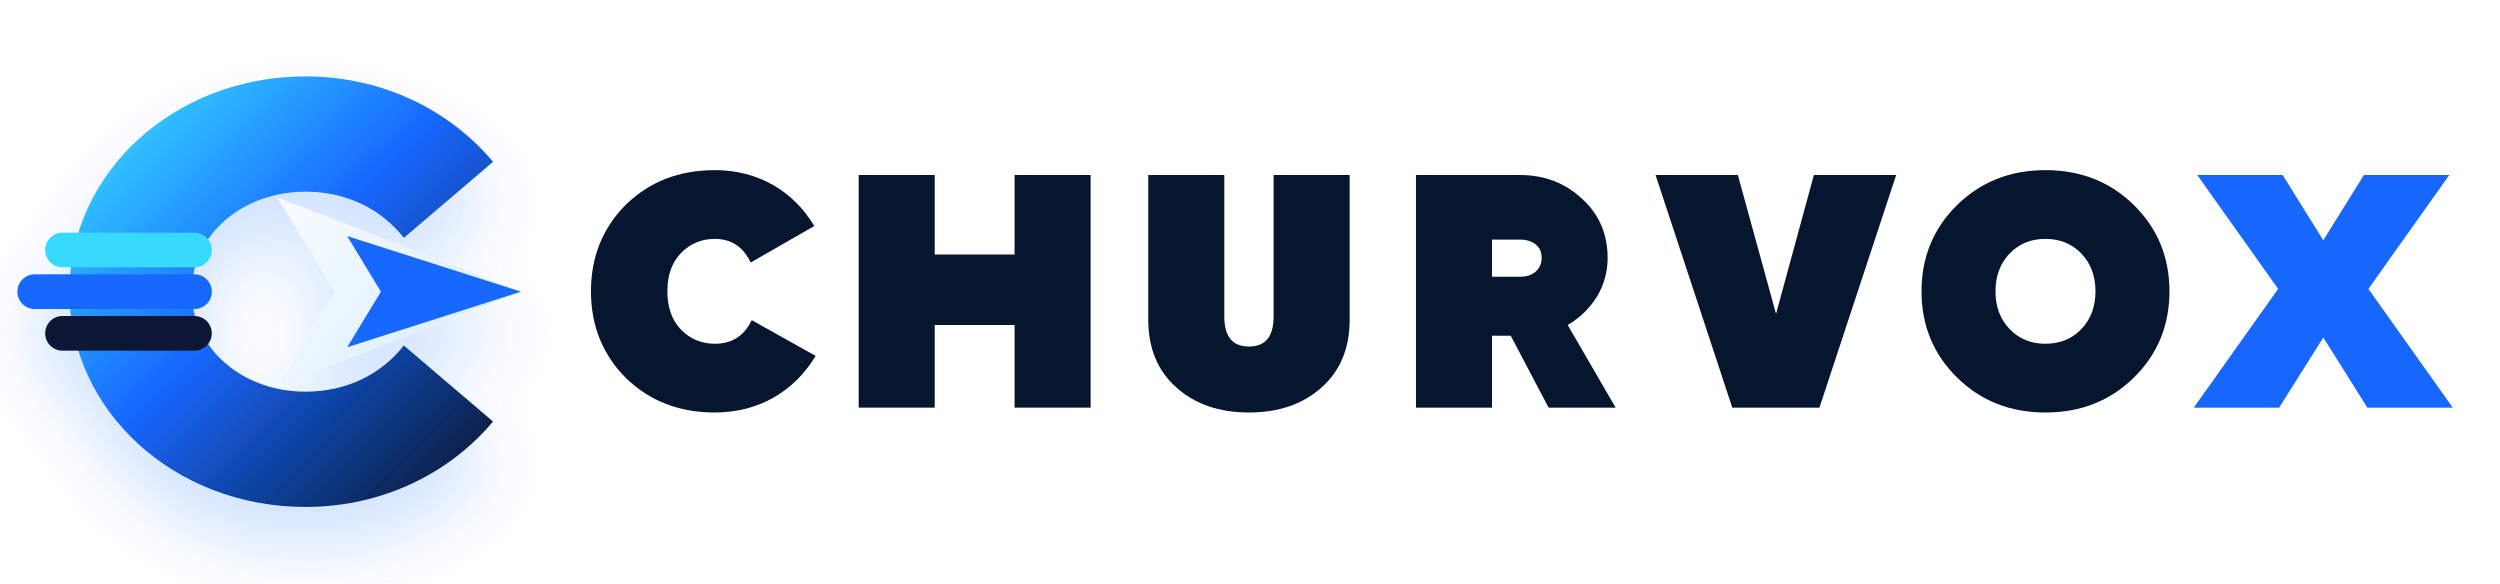
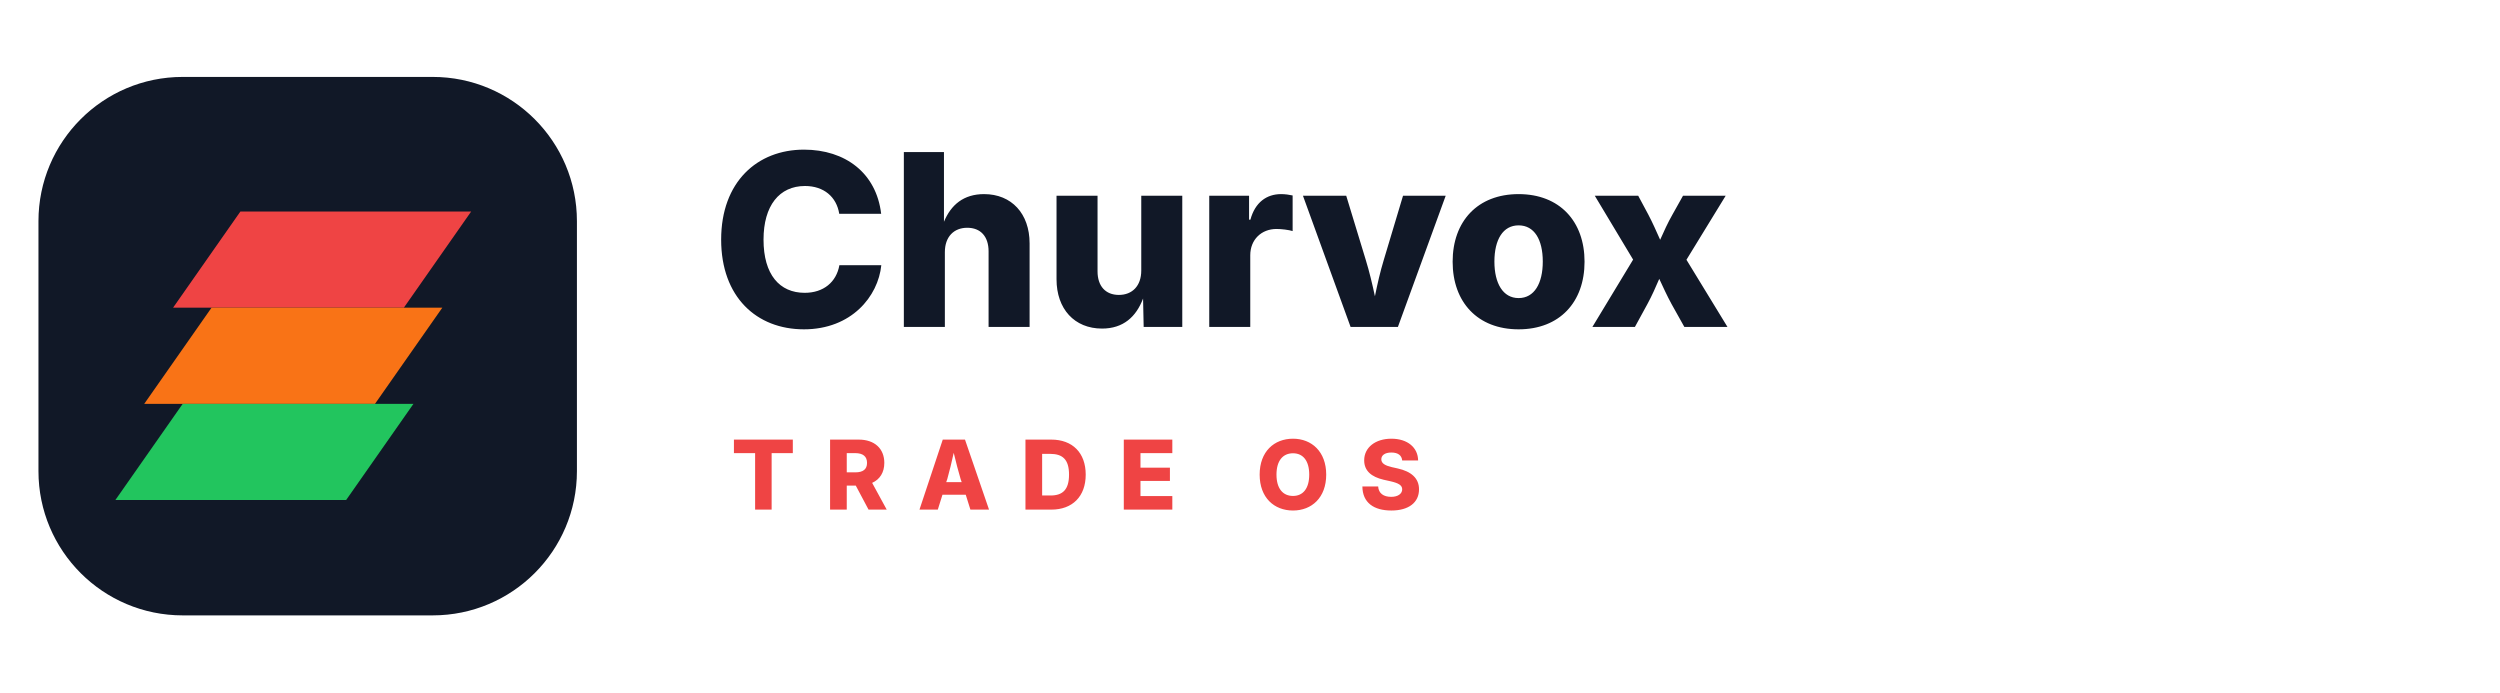
- <svg xmlns="http://www.w3.org/2000/svg" width="720" height="168" viewBox="0 0 720 168" fill="none">
-   <defs>
-     <linearGradient id="cxBlue" x1="22" y1="26" x2="136" y2="142" gradientUnits="userSpaceOnUse">
-       <stop stop-color="#3BE4FF" />
-       <stop offset="0.48" stop-color="#1767FF" />
-       <stop offset="1" stop-color="#071935" />
-     </linearGradient>
-     <linearGradient id="cxArrow" x1="78" y1="60" x2="139" y2="108" gradientUnits="userSpaceOnUse">
-       <stop stop-color="#F8FCFF" />
-       <stop offset="1" stop-color="#D8ECFF" />
-     </linearGradient>
-     <filter id="cxShadow" x="0" y="0" width="170" height="168" filterUnits="userSpaceOnUse" color-interpolation-filters="sRGB">
-       <feDropShadow dx="0" dy="12" stdDeviation="10" flood-color="#1767FF" flood-opacity="0.18" />
-     </filter>
-   </defs>
-   <g filter="url(#cxShadow)">
-     <path d="M88 22C50.1 22 20 49.8 20 84C20 118.2 50.1 146 88 146C110.1 146 129.5 136.3 142 121.4L116.3 99.5C109.8 107.8 99.8 112.8 88 112.8C69.6 112.8 55.2 100.1 55.2 84C55.2 67.9 69.6 55.2 88 55.2C99.8 55.2 109.8 60.2 116.3 68.5L142 46.6C129.5 31.7 110.1 22 88 22Z" fill="url(#cxBlue)" />
-     <path d="M18 72H56" stroke="#38D9FF" stroke-width="10" stroke-linecap="round" />
-     <path d="M10 84H56" stroke="#1767FF" stroke-width="10" stroke-linecap="round" />
-     <path d="M18 96H56" stroke="#071935" stroke-width="10" stroke-linecap="round" />
-     <path d="M80 57L150 84L80 111L96.5 84L80 57Z" fill="url(#cxArrow)" />
-     <path d="M100 68L150 84L100 100L109.7 84L100 68Z" fill="#1767FF" />
-   </g>
-   <g fill="#06162E">
-     <path d="M205.9 118.8C195.6 118.8 187.1 115.5 180.3 108.9C173.6 102.2 170.2 93.9 170.2 83.9C170.2 73.9 173.6 65.6 180.3 58.9C187.1 52.3 195.6 49 205.9 49C218.4 49 228.6 55.1 234.5 65.1L216.2 75.6C214 71 210.5 68.8 205.9 68.8C202 68.8 198.7 70.2 196.1 72.9C193.5 75.6 192.2 79.3 192.2 83.9C192.2 88.5 193.5 92.2 196.1 94.9C198.7 97.6 202 99 205.9 99C210.7 99 214.3 96.8 216.5 92.2L234.9 102.5C228.8 112.7 218.5 118.8 205.9 118.8Z" />
-     <path d="M292.2 50.4H314.1V117.4H292.2V93.6H269.2V117.4H247.3V50.4H269.2V73.3H292.2V50.4Z" />
-     <path d="M359.7 118.8C351.1 118.8 344.2 116.4 338.8 111.6C333.4 106.8 330.7 100.3 330.7 92.1V50.4H352.6V91.1C352.6 96.9 354.9 99.8 359.7 99.8C364.5 99.8 366.8 96.9 366.8 91.1V50.4H388.7V92.1C388.7 100.3 386 106.8 380.6 111.6C375.2 116.4 368.3 118.8 359.7 118.8Z" />
-     <path d="M446 117.4L435.1 96.7H429.7V117.4H407.8V50.4H437.7C444.8 50.4 450.8 52.7 455.7 57.3C460.6 61.8 463 67.5 463 74.3C463 78.2 462 81.9 460 85.3C457.9 88.7 455.1 91.5 451.5 93.6L465.3 117.4H446ZM429.7 69V79.7H437.7C439.7 79.7 441.2 79.2 442.3 78.2C443.4 77.2 444 75.9 444 74.3C444 72.6 443.4 71.3 442.3 70.4C441.2 69.5 439.7 69 437.7 69H429.7Z" />
-     <path d="M522.4 50.4H546.1L524 117.4H498.9L476.8 50.4H500.5L511.5 90.4L522.4 50.4Z" />
-     <path d="M589.1 118.8C578.9 118.8 570.4 115.4 563.6 108.7C556.8 102 553.4 93.7 553.4 83.9C553.4 74.1 556.8 65.8 563.6 59.1C570.4 52.4 578.9 49 589.1 49C599.3 49 607.8 52.4 614.6 59.1C621.4 65.8 624.8 74.1 624.8 83.9C624.8 93.7 621.4 102 614.6 108.7C607.8 115.4 599.3 118.8 589.1 118.8ZM589.1 99C593.3 99 596.7 97.6 599.4 94.8C602.1 92 603.5 88.4 603.5 83.9C603.5 79.4 602.1 75.8 599.4 73C596.7 70.2 593.3 68.8 589.1 68.8C584.9 68.8 581.5 70.2 578.8 73C576.1 75.8 574.7 79.4 574.7 83.9C574.7 88.4 576.1 92 578.8 94.8C581.5 97.6 584.9 99 589.1 99Z" />
-   </g>
-   <path d="M706.4 117.4H681.8L669.1 97.2L656.4 117.4H631.8L656.1 83.2L632.8 50.4H657.4L669.1 69.2L680.8 50.4H705.4L682.1 83.2L706.4 117.4Z" fill="#1767FF" />
+ <svg xmlns="http://www.w3.org/2000/svg" width="260" height="72" viewBox="0 0 260 72" fill="none">
+   <rect x="4" y="8" width="56" height="56" rx="15" fill="#111827" />
+   <path d="M25 22H49L42 32H18L25 22Z" fill="#ef4444" />
+   <path d="M22 32H46L39 42H15L22 32Z" fill="#f97316" />
+   <path d="M19 42H43L36 52H12L19 42Z" fill="#22c55e" />
+   <text x="74" y="34" font-family="Inter, Arial, sans-serif" font-size="25" font-weight="800" fill="#111827">Churvox</text>
+   <text x="76" y="53" font-family="Inter, Arial, sans-serif" font-size="10" font-weight="800" letter-spacing="3" fill="#ef4444">TRADE OS</text>
</svg>
